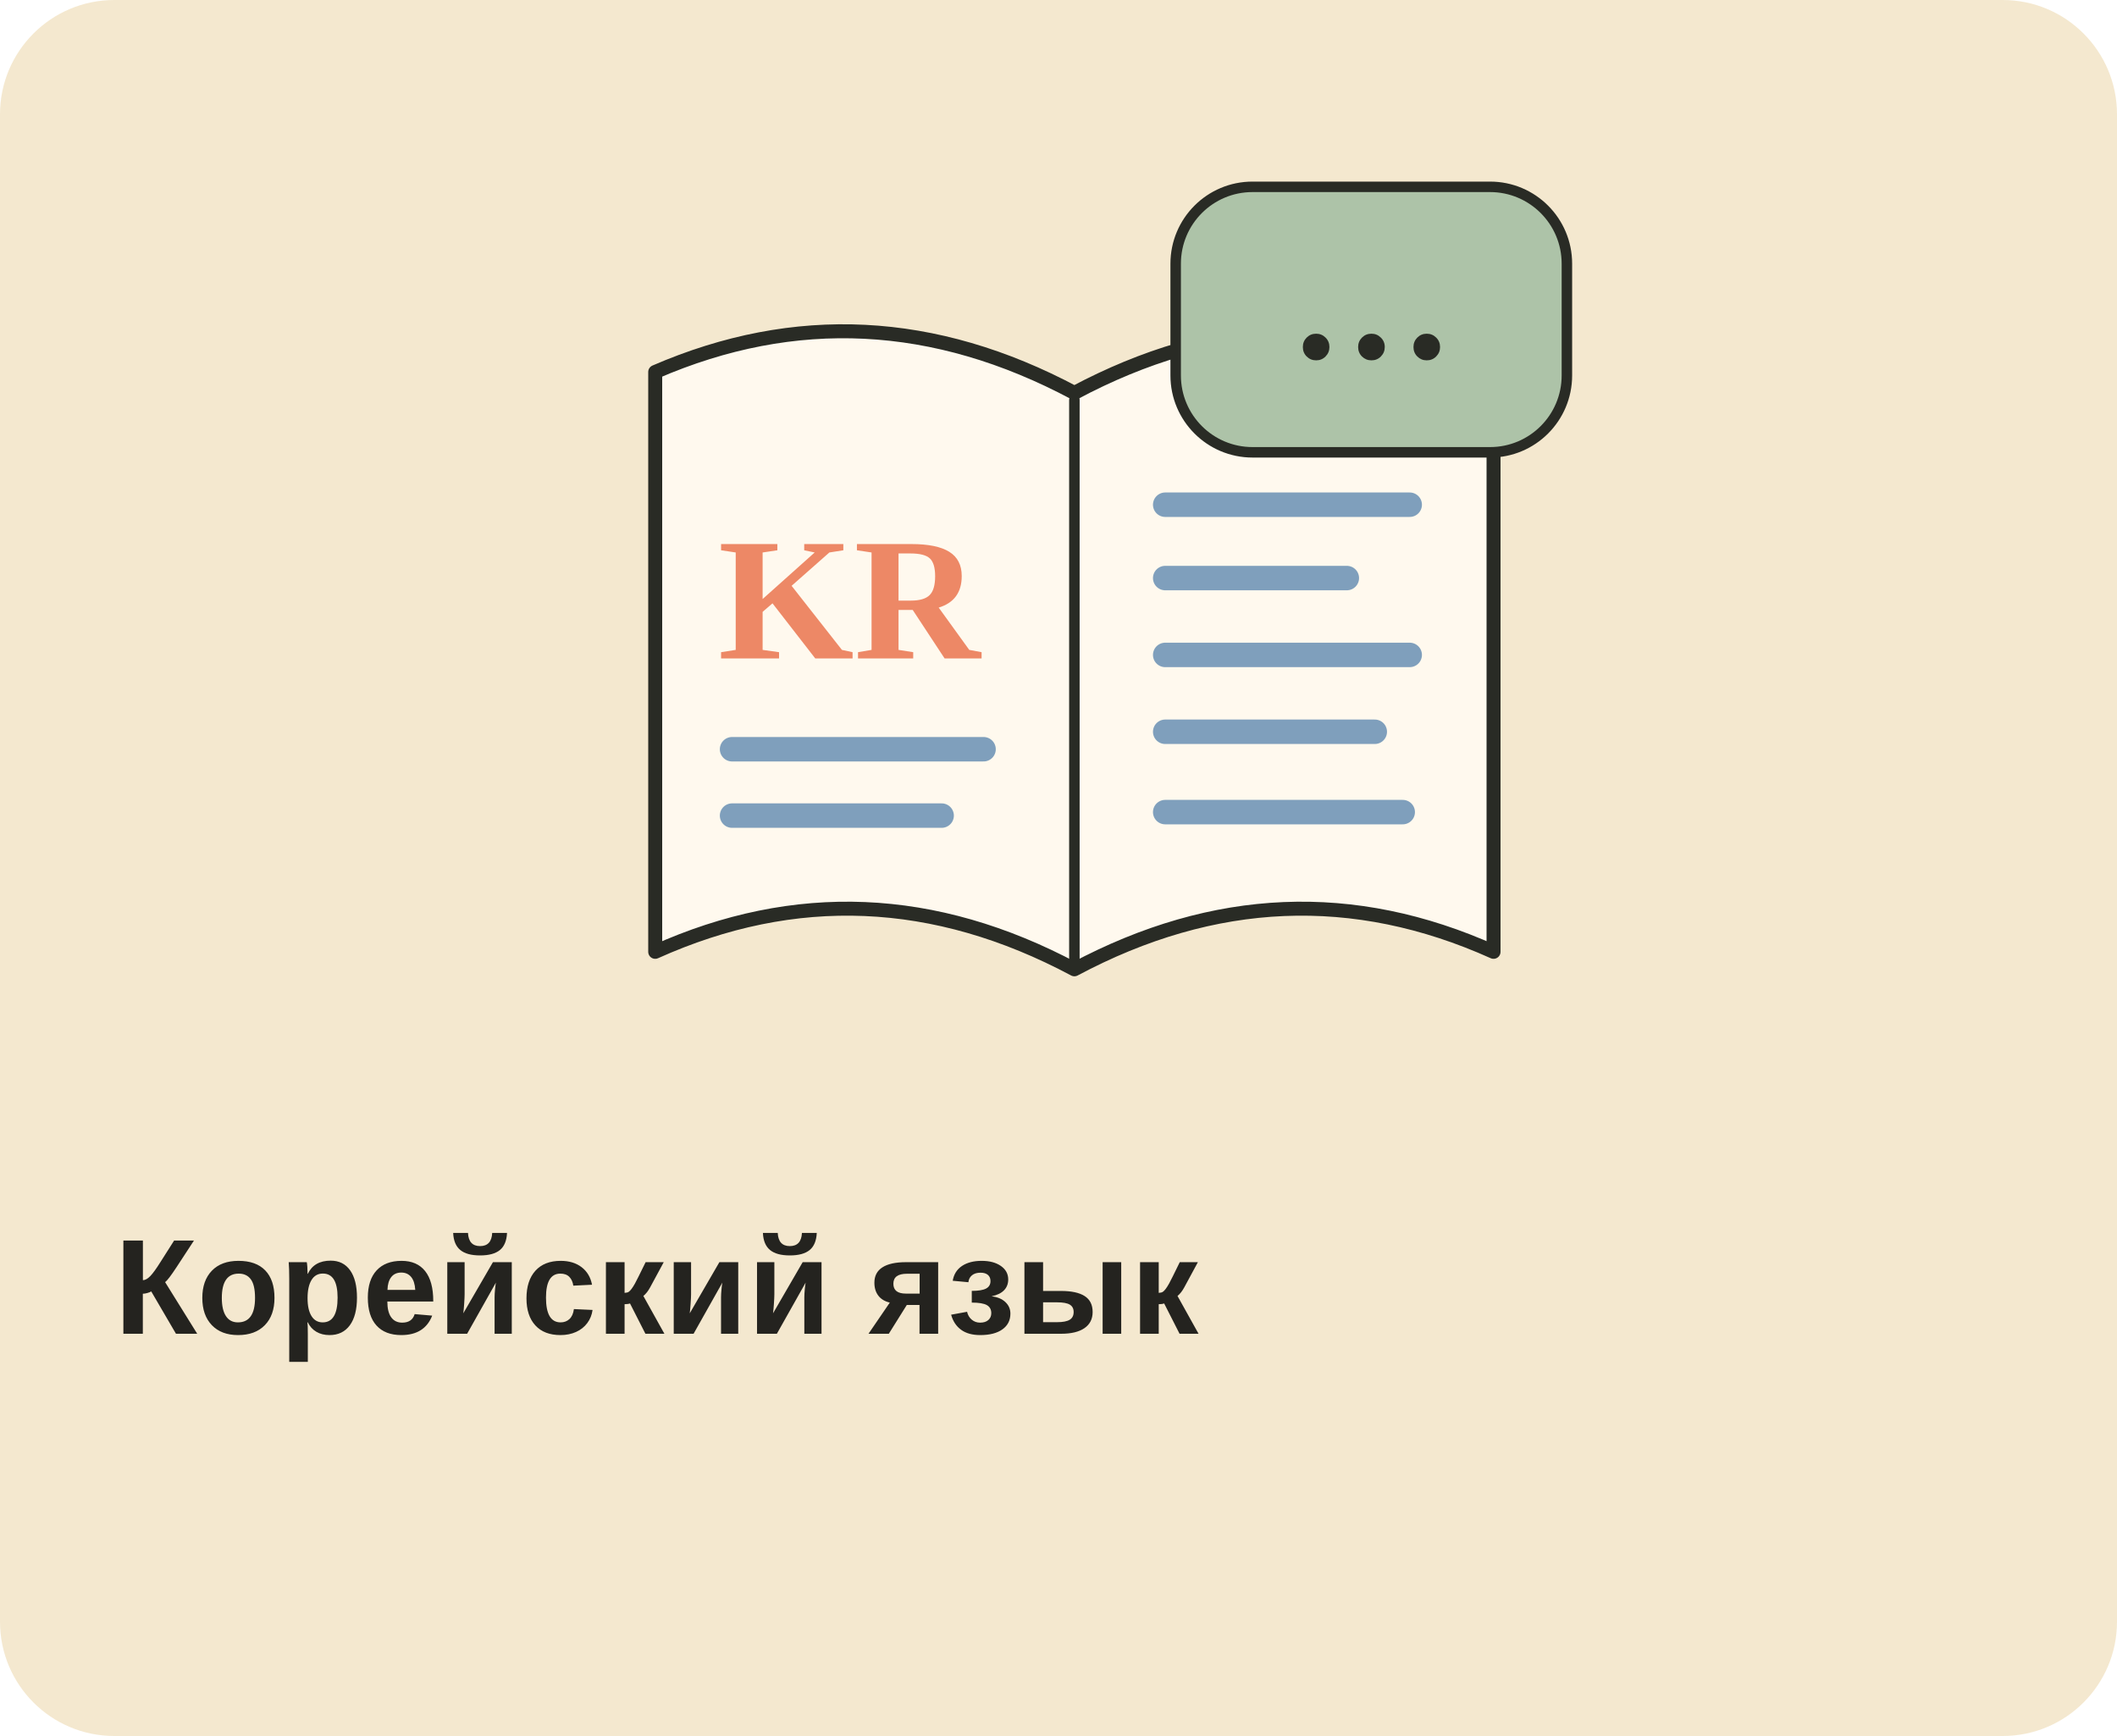
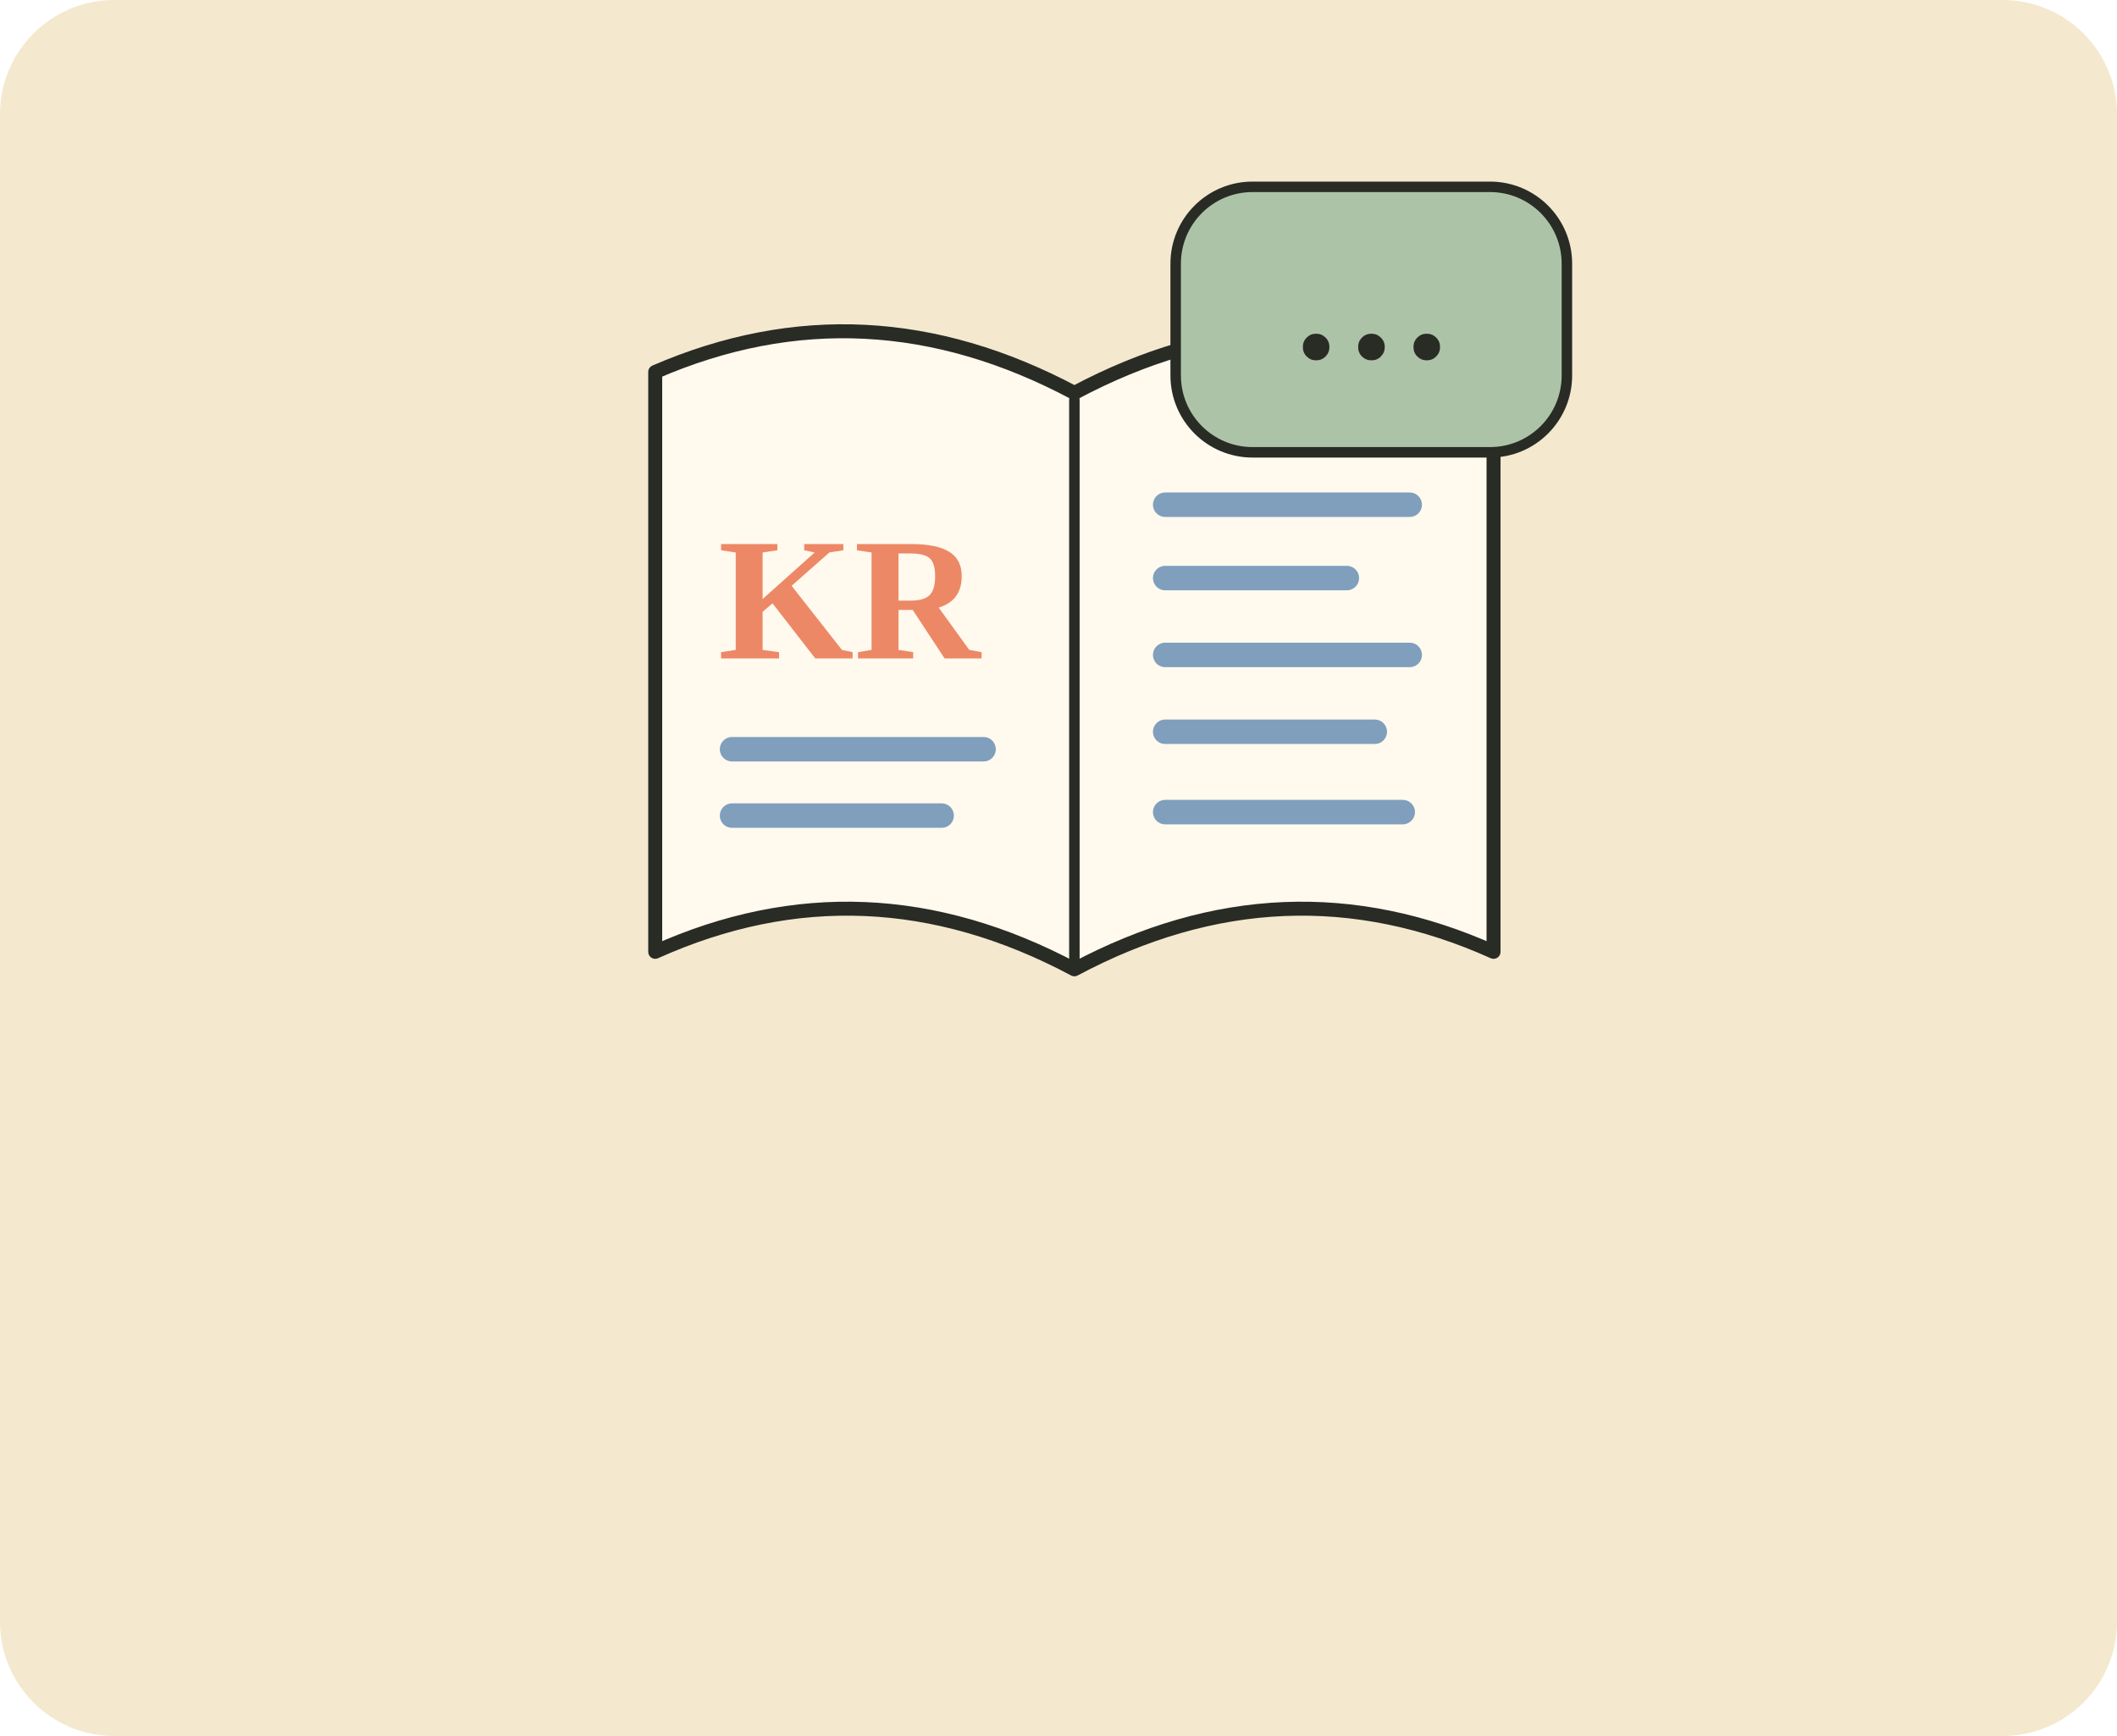
<svg xmlns="http://www.w3.org/2000/svg" width="1000" height="820" viewBox="0 0 1000 820">
  <rect width="1000" height="820" rx="54" fill="#F4E8CF" />
  <g transform="translate(260 80) scale(1.65)">
    <path d="M30 58Q90 32 150 64Q210 32 270 58V224Q210 197 150 229Q90 197 30 224Z" fill="#fff9ee" stroke="#292b25" stroke-width="4" stroke-linecap="round" stroke-linejoin="round" />
    <path d="M150 66V226" fill="none" stroke="#292b25" stroke-width="3" stroke-linecap="round" stroke-linejoin="round" />
    <text x="48" y="140" font-size="50" fill="#ed8866" font-weight="800" text-anchor="start">KR</text>
    <path d="M52 166h72M52 185h60M176 96h70M176 117h52M176 139h70M176 161h60M176 184h68" fill="none" stroke="#7f9fbc" stroke-width="7" stroke-linecap="round" stroke-linejoin="round" />
    <rect x="179" y="5" width="112" height="76" rx="22" fill="#adc3a8" stroke="#292b25" stroke-width="3" />
    <text x="235" y="54" font-size="47" fill="#292b25" font-weight="800" text-anchor="middle">…</text>
  </g>
-   <text x="54" y="630" font-family="Arial,sans-serif" font-size="64" font-weight="700" fill="#24231f">Корейский язык</text>
</svg>
